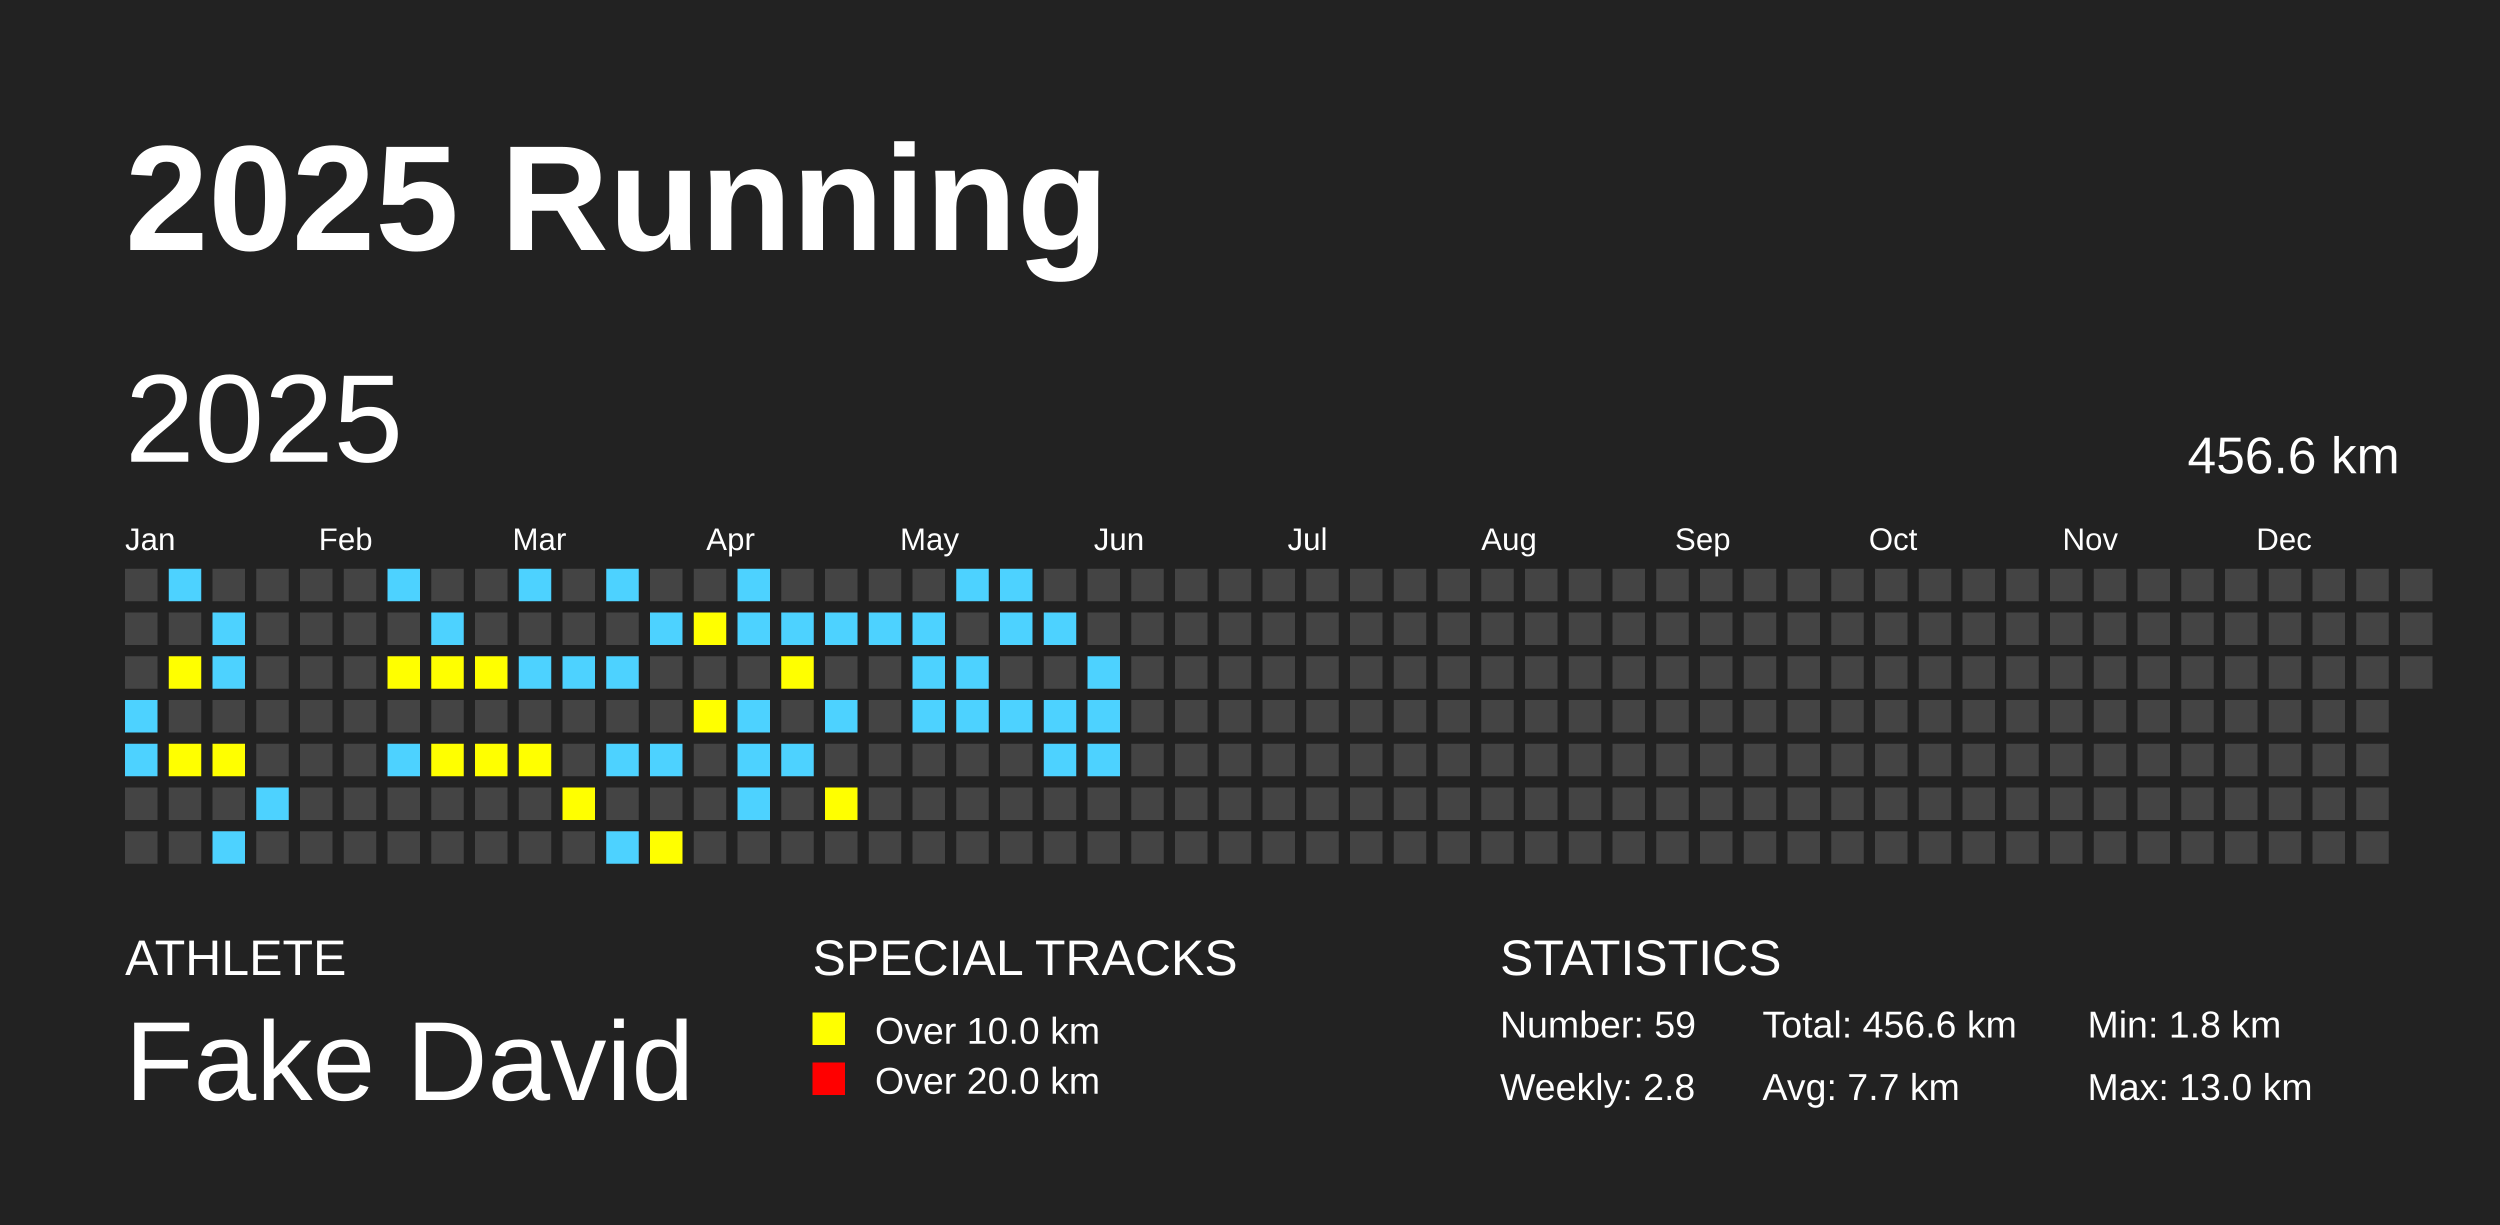
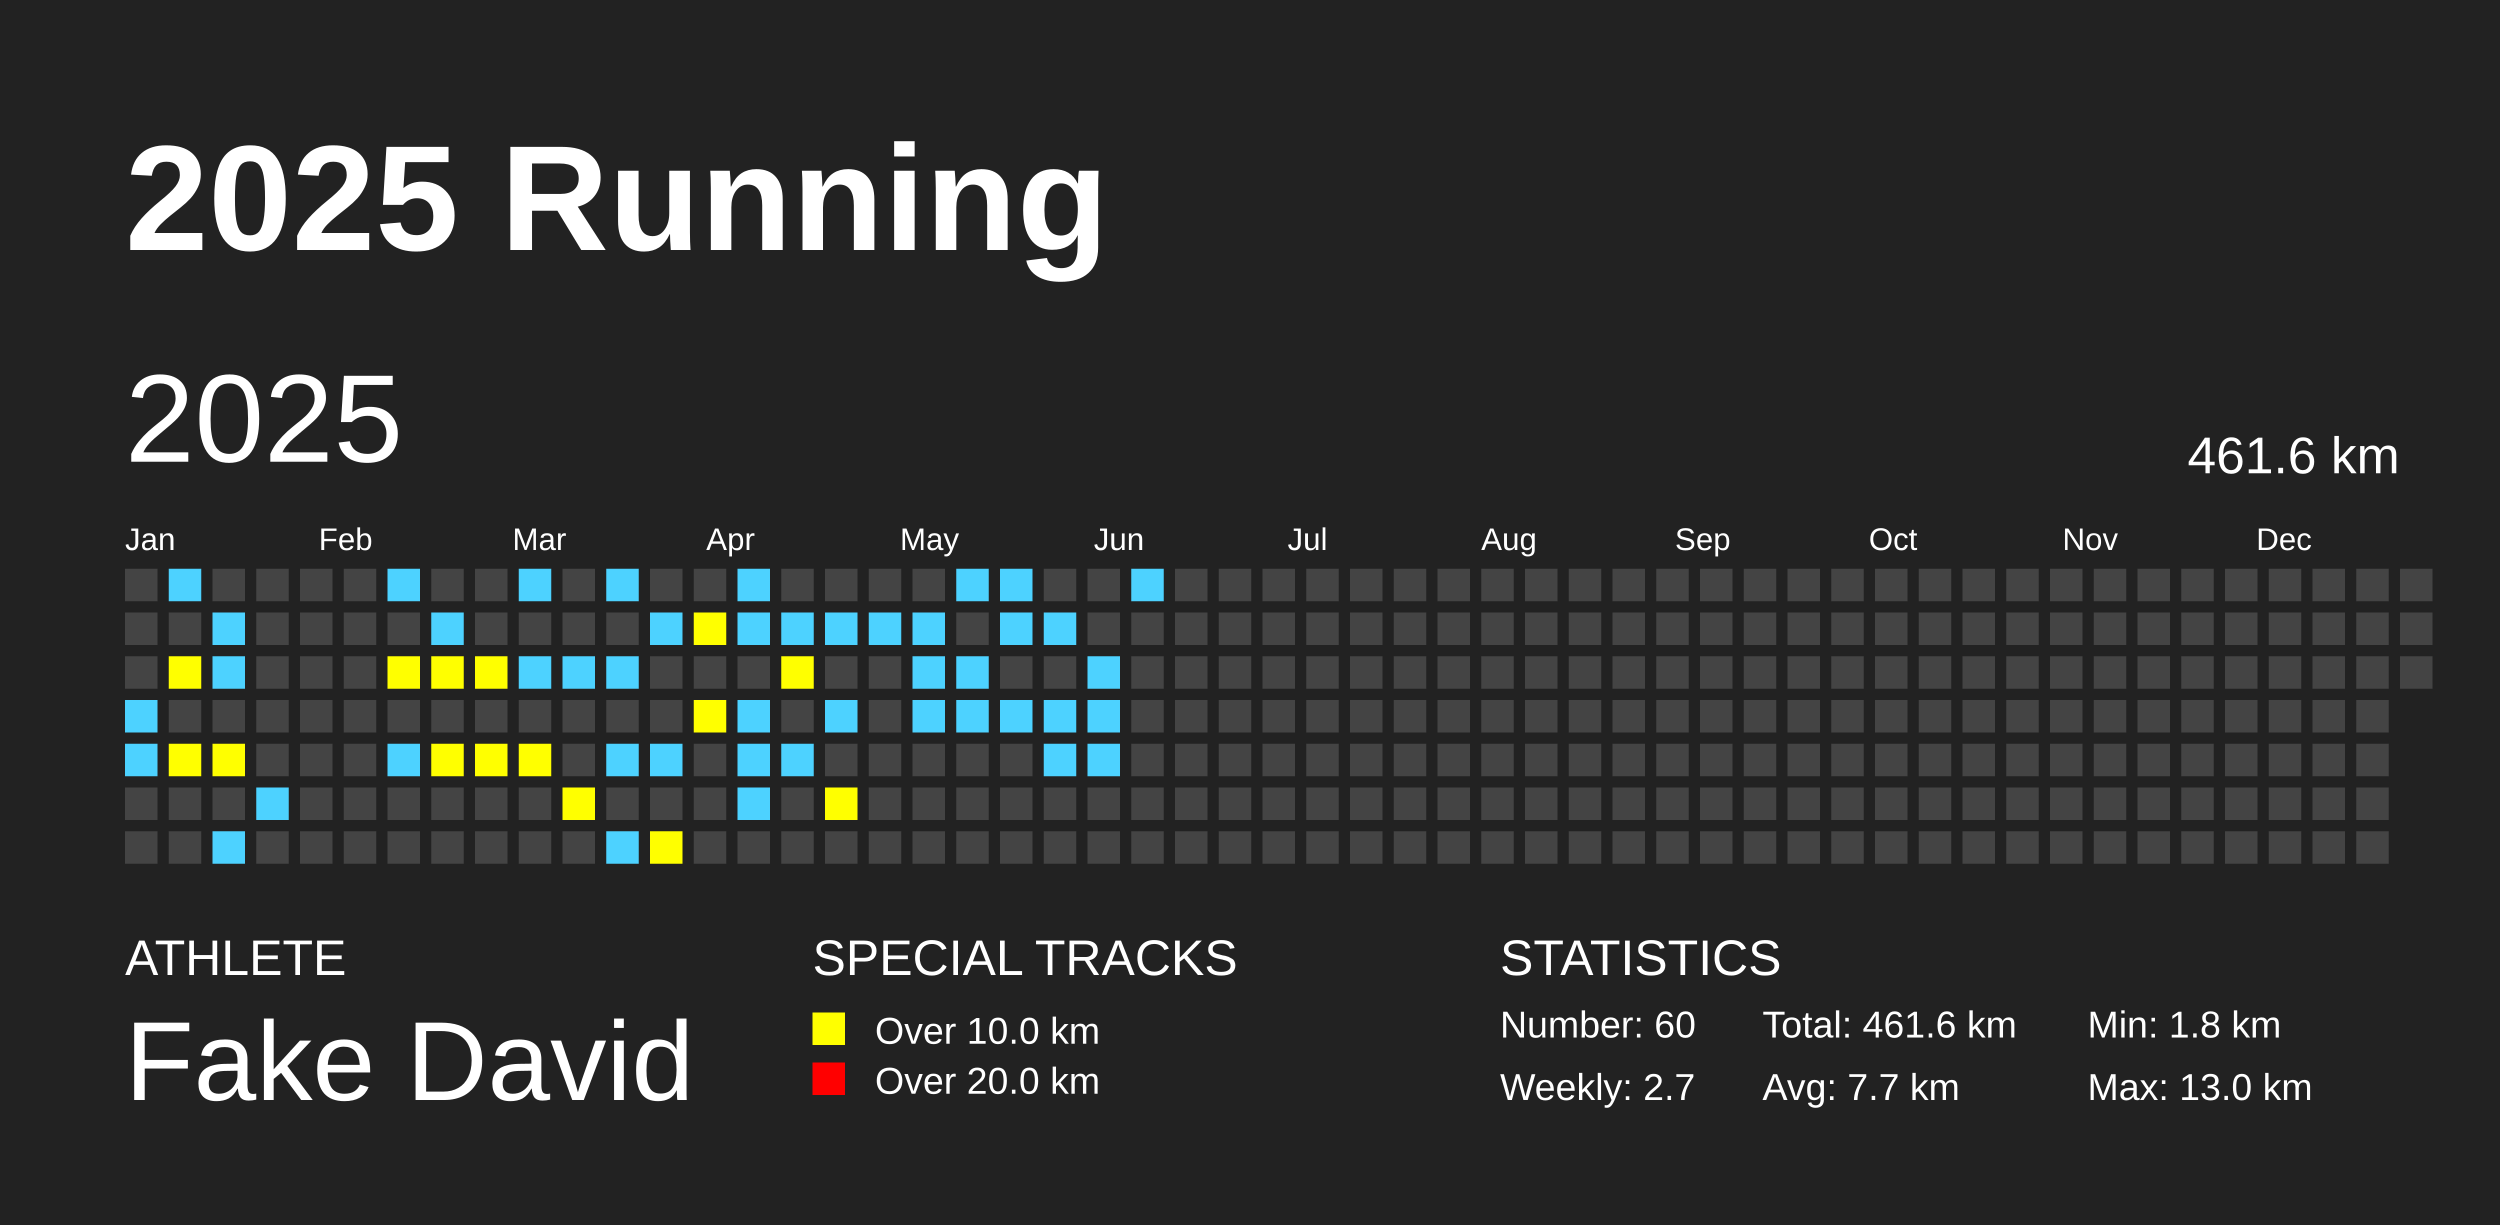
<svg xmlns="http://www.w3.org/2000/svg" baseProfile="full" height="98mm" version="1.1" viewBox="0,0,200,98" width="200mm">
  <defs />
  <rect fill="#222222" height="98" width="200" x="0" y="0" />
  <text fill="#FFFFFF" style="font-size:12px; font-family:Arial; font-weight:bold;" x="10" y="20">2025 Running</text>
  <text fill="#FFFFFF" style="font-size:4px; font-family:Arial" x="10" y="78">ATHLETE</text>
  <text fill="#FFFFFF" style="font-size:9px; font-family:Arial" x="10" y="88">Fake David</text>
  <text fill="#FFFFFF" style="font-size:4px; font-family:Arial" x="65" y="78">SPECIAL TRACKS</text>
  <rect fill="yellow" height="2.6" width="2.6" x="65" y="81" />
  <text fill="#FFFFFF" style="font-size:3px; font-family:Arial" x="70" y="83.5">Over 10.0 km</text>
  <rect fill="red" height="2.6" width="2.6" x="65" y="85" />
  <text fill="#FFFFFF" style="font-size:3px; font-family:Arial" x="70" y="87.5">Over 20.0 km</text>
  <text fill="#FFFFFF" style="font-size:4px; font-family:Arial" x="120" y="78">STATISTICS</text>
-   <text fill="#FFFFFF" style="font-size:3px; font-family:Arial" x="120" y="83">Number: 59</text>
-   <text fill="#FFFFFF" style="font-size:3px; font-family:Arial" x="120" y="88">Weekly: 2.8</text>
-   <text fill="#FFFFFF" style="font-size:3px; font-family:Arial" x="141" y="83">Total: 456.6 km</text>
+   <text fill="#FFFFFF" style="font-size:3px; font-family:Arial" x="120" y="83">Number: 60</text>
+   <text fill="#FFFFFF" style="font-size:3px; font-family:Arial" x="120" y="88">Weekly: 2.7</text>
+   <text fill="#FFFFFF" style="font-size:3px; font-family:Arial" x="141" y="83">Total: 461.6 km</text>
  <text fill="#FFFFFF" style="font-size:3px; font-family:Arial" x="141" y="88">Avg: 7.7 km</text>
  <text fill="#FFFFFF" style="font-size:3px; font-family:Arial" x="167" y="83">Min: 1.8 km</text>
  <text fill="#FFFFFF" style="font-size:3px; font-family:Arial" x="167" y="88">Max: 13.0 km</text>
  <text dominant-baseline="hanging" fill="#FFFFFF" style="font-size:10.0px; font-family:Arial;" x="10" y="30">2025</text>
-   <text dominant-baseline="hanging" fill="#FFFFFF" style="font-size:4.125px; font-family:Arial;" x="175" y="35">456.6 km</text>
+   <text dominant-baseline="hanging" fill="#FFFFFF" style="font-size:4.125px; font-family:Arial;" x="175" y="35">461.6 km</text>
  <text fill="#FFFFFF" style="font-size:2.5px; font-family:Arial" x="10.0" y="44">Jan</text>
  <text fill="#FFFFFF" style="font-size:2.5px; font-family:Arial" x="25.5" y="44">Feb</text>
  <text fill="#FFFFFF" style="font-size:2.5px; font-family:Arial" x="41.0" y="44">Mar</text>
  <text fill="#FFFFFF" style="font-size:2.5px; font-family:Arial" x="56.5" y="44">Apr</text>
  <text fill="#FFFFFF" style="font-size:2.5px; font-family:Arial" x="72.0" y="44">May</text>
  <text fill="#FFFFFF" style="font-size:2.5px; font-family:Arial" x="87.5" y="44">Jun</text>
  <text fill="#FFFFFF" style="font-size:2.5px; font-family:Arial" x="103.0" y="44">Jul</text>
  <text fill="#FFFFFF" style="font-size:2.5px; font-family:Arial" x="118.5" y="44">Aug</text>
  <text fill="#FFFFFF" style="font-size:2.5px; font-family:Arial" x="134.0" y="44">Sep</text>
  <text fill="#FFFFFF" style="font-size:2.5px; font-family:Arial" x="149.5" y="44">Oct</text>
  <text fill="#FFFFFF" style="font-size:2.5px; font-family:Arial" x="165.0" y="44">Nov</text>
  <text fill="#FFFFFF" style="font-size:2.5px; font-family:Arial" x="180.5" y="44">Dec</text>
  <rect fill="#444444" height="2.6" width="2.6" x="10.0" y="45.5" />
  <rect fill="#444444" height="2.6" width="2.6" x="10.0" y="49.0" />
  <rect fill="#444444" height="2.6" width="2.6" x="10.0" y="52.5" />
  <rect fill="#4DD2FF" height="2.6" width="2.6" x="10.0" y="56.0" />
  <rect fill="#4DD2FF" height="2.6" width="2.6" x="10.0" y="59.5" />
  <rect fill="#444444" height="2.6" width="2.6" x="10.0" y="63.0" />
  <rect fill="#444444" height="2.6" width="2.6" x="10.0" y="66.5" />
  <rect fill="#4DD2FF" height="2.6" width="2.6" x="13.5" y="45.5" />
  <rect fill="#444444" height="2.6" width="2.6" x="13.5" y="49.0" />
  <rect fill="yellow" height="2.6" width="2.6" x="13.5" y="52.5" />
  <rect fill="#444444" height="2.6" width="2.6" x="13.5" y="56.0" />
  <rect fill="yellow" height="2.6" width="2.6" x="13.5" y="59.5" />
  <rect fill="#444444" height="2.6" width="2.6" x="13.5" y="63.0" />
  <rect fill="#444444" height="2.6" width="2.6" x="13.5" y="66.5" />
  <rect fill="#444444" height="2.6" width="2.6" x="17.0" y="45.5" />
  <rect fill="#4DD2FF" height="2.6" width="2.6" x="17.0" y="49.0" />
  <rect fill="#4DD2FF" height="2.6" width="2.6" x="17.0" y="52.5" />
  <rect fill="#444444" height="2.6" width="2.6" x="17.0" y="56.0" />
  <rect fill="yellow" height="2.6" width="2.6" x="17.0" y="59.5" />
  <rect fill="#444444" height="2.6" width="2.6" x="17.0" y="63.0" />
  <rect fill="#4DD2FF" height="2.6" width="2.6" x="17.0" y="66.5" />
  <rect fill="#444444" height="2.6" width="2.6" x="20.5" y="45.5" />
  <rect fill="#444444" height="2.6" width="2.6" x="20.5" y="49.0" />
  <rect fill="#444444" height="2.6" width="2.6" x="20.5" y="52.5" />
  <rect fill="#444444" height="2.6" width="2.6" x="20.5" y="56.0" />
  <rect fill="#444444" height="2.6" width="2.6" x="20.5" y="59.5" />
  <rect fill="#4DD2FF" height="2.6" width="2.6" x="20.5" y="63.0" />
  <rect fill="#444444" height="2.6" width="2.6" x="20.5" y="66.5" />
  <rect fill="#444444" height="2.6" width="2.6" x="24.0" y="45.5" />
  <rect fill="#444444" height="2.6" width="2.6" x="24.0" y="49.0" />
  <rect fill="#444444" height="2.6" width="2.6" x="24.0" y="52.5" />
  <rect fill="#444444" height="2.6" width="2.6" x="24.0" y="56.0" />
  <rect fill="#444444" height="2.6" width="2.6" x="24.0" y="59.5" />
  <rect fill="#444444" height="2.6" width="2.6" x="24.0" y="63.0" />
  <rect fill="#444444" height="2.6" width="2.6" x="24.0" y="66.5" />
  <rect fill="#444444" height="2.6" width="2.6" x="27.5" y="45.5" />
  <rect fill="#444444" height="2.6" width="2.6" x="27.5" y="49.0" />
  <rect fill="#444444" height="2.6" width="2.6" x="27.5" y="52.5" />
  <rect fill="#444444" height="2.6" width="2.6" x="27.5" y="56.0" />
  <rect fill="#444444" height="2.6" width="2.6" x="27.5" y="59.5" />
  <rect fill="#444444" height="2.6" width="2.6" x="27.5" y="63.0" />
  <rect fill="#444444" height="2.6" width="2.6" x="27.5" y="66.5" />
  <rect fill="#4DD2FF" height="2.6" width="2.6" x="31.0" y="45.5" />
  <rect fill="#444444" height="2.6" width="2.6" x="31.0" y="49.0" />
  <rect fill="yellow" height="2.6" width="2.6" x="31.0" y="52.5" />
  <rect fill="#444444" height="2.6" width="2.6" x="31.0" y="56.0" />
  <rect fill="#4DD2FF" height="2.6" width="2.6" x="31.0" y="59.5" />
  <rect fill="#444444" height="2.6" width="2.6" x="31.0" y="63.0" />
  <rect fill="#444444" height="2.6" width="2.6" x="31.0" y="66.5" />
  <rect fill="#444444" height="2.6" width="2.6" x="34.5" y="45.5" />
  <rect fill="#4DD2FF" height="2.6" width="2.6" x="34.5" y="49.0" />
  <rect fill="yellow" height="2.6" width="2.6" x="34.5" y="52.5" />
  <rect fill="#444444" height="2.6" width="2.6" x="34.5" y="56.0" />
  <rect fill="yellow" height="2.6" width="2.6" x="34.5" y="59.5" />
  <rect fill="#444444" height="2.6" width="2.6" x="34.5" y="63.0" />
  <rect fill="#444444" height="2.6" width="2.6" x="34.5" y="66.5" />
  <rect fill="#444444" height="2.6" width="2.6" x="38.0" y="45.5" />
  <rect fill="#444444" height="2.6" width="2.6" x="38.0" y="49.0" />
  <rect fill="yellow" height="2.6" width="2.6" x="38.0" y="52.5" />
  <rect fill="#444444" height="2.6" width="2.6" x="38.0" y="56.0" />
  <rect fill="yellow" height="2.6" width="2.6" x="38.0" y="59.5" />
  <rect fill="#444444" height="2.6" width="2.6" x="38.0" y="63.0" />
  <rect fill="#444444" height="2.6" width="2.6" x="38.0" y="66.5" />
  <rect fill="#4DD2FF" height="2.6" width="2.6" x="41.5" y="45.5" />
  <rect fill="#444444" height="2.6" width="2.6" x="41.5" y="49.0" />
  <rect fill="#4DD2FF" height="2.6" width="2.6" x="41.5" y="52.5" />
  <rect fill="#444444" height="2.6" width="2.6" x="41.5" y="56.0" />
  <rect fill="yellow" height="2.6" width="2.6" x="41.5" y="59.5" />
  <rect fill="#444444" height="2.6" width="2.6" x="41.5" y="63.0" />
  <rect fill="#444444" height="2.6" width="2.6" x="41.5" y="66.5" />
  <rect fill="#444444" height="2.6" width="2.6" x="45.0" y="45.5" />
  <rect fill="#444444" height="2.6" width="2.6" x="45.0" y="49.0" />
  <rect fill="#4DD2FF" height="2.6" width="2.6" x="45.0" y="52.5" />
  <rect fill="#444444" height="2.6" width="2.6" x="45.0" y="56.0" />
  <rect fill="#444444" height="2.6" width="2.6" x="45.0" y="59.5" />
  <rect fill="yellow" height="2.6" width="2.6" x="45.0" y="63.0" />
  <rect fill="#444444" height="2.6" width="2.6" x="45.0" y="66.5" />
  <rect fill="#4DD2FF" height="2.6" width="2.6" x="48.5" y="45.5" />
  <rect fill="#444444" height="2.6" width="2.6" x="48.5" y="49.0" />
  <rect fill="#4DD2FF" height="2.6" width="2.6" x="48.5" y="52.5" />
  <rect fill="#444444" height="2.6" width="2.6" x="48.5" y="56.0" />
  <rect fill="#4DD2FF" height="2.6" width="2.6" x="48.5" y="59.5" />
  <rect fill="#444444" height="2.6" width="2.6" x="48.5" y="63.0" />
  <rect fill="#4DD2FF" height="2.6" width="2.6" x="48.5" y="66.5" />
  <rect fill="#444444" height="2.6" width="2.6" x="52.0" y="45.5" />
  <rect fill="#4DD2FF" height="2.6" width="2.6" x="52.0" y="49.0" />
  <rect fill="#444444" height="2.6" width="2.6" x="52.0" y="52.5" />
  <rect fill="#444444" height="2.6" width="2.6" x="52.0" y="56.0" />
  <rect fill="#4DD2FF" height="2.6" width="2.6" x="52.0" y="59.5" />
  <rect fill="#444444" height="2.6" width="2.6" x="52.0" y="63.0" />
  <rect fill="yellow" height="2.6" width="2.6" x="52.0" y="66.5" />
  <rect fill="#444444" height="2.6" width="2.6" x="55.5" y="45.5" />
  <rect fill="yellow" height="2.6" width="2.6" x="55.5" y="49.0" />
  <rect fill="#444444" height="2.6" width="2.6" x="55.5" y="52.5" />
  <rect fill="yellow" height="2.6" width="2.6" x="55.5" y="56.0" />
  <rect fill="#444444" height="2.6" width="2.6" x="55.5" y="59.5" />
  <rect fill="#444444" height="2.6" width="2.6" x="55.5" y="63.0" />
  <rect fill="#444444" height="2.6" width="2.6" x="55.5" y="66.5" />
  <rect fill="#4DD2FF" height="2.6" width="2.6" x="59.0" y="45.5" />
  <rect fill="#4DD2FF" height="2.6" width="2.6" x="59.0" y="49.0" />
  <rect fill="#444444" height="2.6" width="2.6" x="59.0" y="52.5" />
  <rect fill="#4DD2FF" height="2.6" width="2.6" x="59.0" y="56.0" />
  <rect fill="#4DD2FF" height="2.6" width="2.6" x="59.0" y="59.5" />
  <rect fill="#4DD2FF" height="2.6" width="2.6" x="59.0" y="63.0" />
  <rect fill="#444444" height="2.6" width="2.6" x="59.0" y="66.5" />
  <rect fill="#444444" height="2.6" width="2.6" x="62.5" y="45.5" />
  <rect fill="#4DD2FF" height="2.6" width="2.6" x="62.5" y="49.0" />
  <rect fill="yellow" height="2.6" width="2.6" x="62.5" y="52.5" />
  <rect fill="#444444" height="2.6" width="2.6" x="62.5" y="56.0" />
  <rect fill="#4DD2FF" height="2.6" width="2.6" x="62.5" y="59.5" />
  <rect fill="#444444" height="2.6" width="2.6" x="62.5" y="63.0" />
  <rect fill="#444444" height="2.6" width="2.6" x="62.5" y="66.5" />
  <rect fill="#444444" height="2.6" width="2.6" x="66.0" y="45.5" />
  <rect fill="#4DD2FF" height="2.6" width="2.6" x="66.0" y="49.0" />
  <rect fill="#444444" height="2.6" width="2.6" x="66.0" y="52.5" />
  <rect fill="#4DD2FF" height="2.6" width="2.6" x="66.0" y="56.0" />
  <rect fill="#444444" height="2.6" width="2.6" x="66.0" y="59.5" />
  <rect fill="yellow" height="2.6" width="2.6" x="66.0" y="63.0" />
  <rect fill="#444444" height="2.6" width="2.6" x="66.0" y="66.5" />
  <rect fill="#444444" height="2.6" width="2.6" x="69.5" y="45.5" />
  <rect fill="#4DD2FF" height="2.6" width="2.6" x="69.5" y="49.0" />
  <rect fill="#444444" height="2.6" width="2.6" x="69.5" y="52.5" />
  <rect fill="#444444" height="2.6" width="2.6" x="69.5" y="56.0" />
  <rect fill="#444444" height="2.6" width="2.6" x="69.5" y="59.5" />
  <rect fill="#444444" height="2.6" width="2.6" x="69.5" y="63.0" />
  <rect fill="#444444" height="2.6" width="2.6" x="69.5" y="66.5" />
  <rect fill="#444444" height="2.6" width="2.6" x="73.0" y="45.5" />
  <rect fill="#4DD2FF" height="2.6" width="2.6" x="73.0" y="49.0" />
  <rect fill="#4DD2FF" height="2.6" width="2.6" x="73.0" y="52.5" />
  <rect fill="#4DD2FF" height="2.6" width="2.6" x="73.0" y="56.0" />
  <rect fill="#444444" height="2.6" width="2.6" x="73.0" y="59.5" />
  <rect fill="#444444" height="2.6" width="2.6" x="73.0" y="63.0" />
  <rect fill="#444444" height="2.6" width="2.6" x="73.0" y="66.5" />
  <rect fill="#4DD2FF" height="2.6" width="2.6" x="76.5" y="45.5" />
  <rect fill="#444444" height="2.6" width="2.6" x="76.5" y="49.0" />
  <rect fill="#4DD2FF" height="2.6" width="2.6" x="76.5" y="52.5" />
  <rect fill="#4DD2FF" height="2.6" width="2.6" x="76.5" y="56.0" />
  <rect fill="#444444" height="2.6" width="2.6" x="76.5" y="59.5" />
  <rect fill="#444444" height="2.6" width="2.6" x="76.5" y="63.0" />
  <rect fill="#444444" height="2.6" width="2.6" x="76.5" y="66.5" />
  <rect fill="#4DD2FF" height="2.6" width="2.6" x="80.0" y="45.5" />
  <rect fill="#4DD2FF" height="2.6" width="2.6" x="80.0" y="49.0" />
  <rect fill="#444444" height="2.6" width="2.6" x="80.0" y="52.5" />
  <rect fill="#4DD2FF" height="2.6" width="2.6" x="80.0" y="56.0" />
  <rect fill="#444444" height="2.6" width="2.6" x="80.0" y="59.5" />
  <rect fill="#444444" height="2.6" width="2.6" x="80.0" y="63.0" />
  <rect fill="#444444" height="2.6" width="2.6" x="80.0" y="66.5" />
  <rect fill="#444444" height="2.6" width="2.6" x="83.5" y="45.5" />
  <rect fill="#4DD2FF" height="2.6" width="2.6" x="83.5" y="49.0" />
  <rect fill="#444444" height="2.6" width="2.6" x="83.5" y="52.5" />
  <rect fill="#4DD2FF" height="2.6" width="2.6" x="83.5" y="56.0" />
  <rect fill="#4DD2FF" height="2.6" width="2.6" x="83.5" y="59.5" />
  <rect fill="#444444" height="2.6" width="2.6" x="83.5" y="63.0" />
  <rect fill="#444444" height="2.6" width="2.6" x="83.5" y="66.5" />
  <rect fill="#444444" height="2.6" width="2.6" x="87.0" y="45.5" />
  <rect fill="#444444" height="2.6" width="2.6" x="87.0" y="49.0" />
  <rect fill="#4DD2FF" height="2.6" width="2.6" x="87.0" y="52.5" />
  <rect fill="#4DD2FF" height="2.6" width="2.6" x="87.0" y="56.0" />
  <rect fill="#4DD2FF" height="2.6" width="2.6" x="87.0" y="59.5" />
  <rect fill="#444444" height="2.6" width="2.6" x="87.0" y="63.0" />
  <rect fill="#444444" height="2.6" width="2.6" x="87.0" y="66.5" />
-   <rect fill="#444444" height="2.6" width="2.6" x="90.5" y="45.5" />
+   <rect fill="#4DD2FF" height="2.6" width="2.6" x="90.5" y="45.5" />
  <rect fill="#444444" height="2.6" width="2.6" x="90.5" y="49.0" />
  <rect fill="#444444" height="2.6" width="2.6" x="90.5" y="52.5" />
  <rect fill="#444444" height="2.6" width="2.6" x="90.5" y="56.0" />
  <rect fill="#444444" height="2.6" width="2.6" x="90.5" y="59.5" />
  <rect fill="#444444" height="2.6" width="2.6" x="90.5" y="63.0" />
  <rect fill="#444444" height="2.6" width="2.6" x="90.5" y="66.5" />
  <rect fill="#444444" height="2.6" width="2.6" x="94.0" y="45.5" />
  <rect fill="#444444" height="2.6" width="2.6" x="94.0" y="49.0" />
  <rect fill="#444444" height="2.6" width="2.6" x="94.0" y="52.5" />
  <rect fill="#444444" height="2.6" width="2.6" x="94.0" y="56.0" />
  <rect fill="#444444" height="2.6" width="2.6" x="94.0" y="59.5" />
  <rect fill="#444444" height="2.6" width="2.6" x="94.0" y="63.0" />
  <rect fill="#444444" height="2.6" width="2.6" x="94.0" y="66.5" />
  <rect fill="#444444" height="2.6" width="2.6" x="97.5" y="45.5" />
  <rect fill="#444444" height="2.6" width="2.6" x="97.5" y="49.0" />
  <rect fill="#444444" height="2.6" width="2.6" x="97.5" y="52.5" />
  <rect fill="#444444" height="2.6" width="2.6" x="97.5" y="56.0" />
  <rect fill="#444444" height="2.6" width="2.6" x="97.5" y="59.5" />
  <rect fill="#444444" height="2.6" width="2.6" x="97.5" y="63.0" />
  <rect fill="#444444" height="2.6" width="2.6" x="97.5" y="66.5" />
  <rect fill="#444444" height="2.6" width="2.6" x="101.0" y="45.5" />
  <rect fill="#444444" height="2.6" width="2.6" x="101.0" y="49.0" />
  <rect fill="#444444" height="2.6" width="2.6" x="101.0" y="52.5" />
  <rect fill="#444444" height="2.6" width="2.6" x="101.0" y="56.0" />
  <rect fill="#444444" height="2.6" width="2.6" x="101.0" y="59.5" />
  <rect fill="#444444" height="2.6" width="2.6" x="101.0" y="63.0" />
  <rect fill="#444444" height="2.6" width="2.6" x="101.0" y="66.5" />
  <rect fill="#444444" height="2.6" width="2.6" x="104.5" y="45.5" />
  <rect fill="#444444" height="2.6" width="2.6" x="104.5" y="49.0" />
  <rect fill="#444444" height="2.6" width="2.6" x="104.5" y="52.5" />
  <rect fill="#444444" height="2.6" width="2.6" x="104.5" y="56.0" />
  <rect fill="#444444" height="2.6" width="2.6" x="104.5" y="59.5" />
  <rect fill="#444444" height="2.6" width="2.6" x="104.5" y="63.0" />
  <rect fill="#444444" height="2.6" width="2.6" x="104.5" y="66.5" />
  <rect fill="#444444" height="2.6" width="2.6" x="108.0" y="45.5" />
  <rect fill="#444444" height="2.6" width="2.6" x="108.0" y="49.0" />
  <rect fill="#444444" height="2.6" width="2.6" x="108.0" y="52.5" />
  <rect fill="#444444" height="2.6" width="2.6" x="108.0" y="56.0" />
  <rect fill="#444444" height="2.6" width="2.6" x="108.0" y="59.5" />
  <rect fill="#444444" height="2.6" width="2.6" x="108.0" y="63.0" />
  <rect fill="#444444" height="2.6" width="2.6" x="108.0" y="66.5" />
  <rect fill="#444444" height="2.6" width="2.6" x="111.5" y="45.5" />
  <rect fill="#444444" height="2.6" width="2.6" x="111.5" y="49.0" />
  <rect fill="#444444" height="2.6" width="2.6" x="111.5" y="52.5" />
  <rect fill="#444444" height="2.6" width="2.6" x="111.5" y="56.0" />
  <rect fill="#444444" height="2.6" width="2.6" x="111.5" y="59.5" />
  <rect fill="#444444" height="2.6" width="2.6" x="111.5" y="63.0" />
  <rect fill="#444444" height="2.6" width="2.6" x="111.5" y="66.5" />
  <rect fill="#444444" height="2.6" width="2.6" x="115.0" y="45.5" />
  <rect fill="#444444" height="2.6" width="2.6" x="115.0" y="49.0" />
  <rect fill="#444444" height="2.6" width="2.6" x="115.0" y="52.5" />
  <rect fill="#444444" height="2.6" width="2.6" x="115.0" y="56.0" />
  <rect fill="#444444" height="2.6" width="2.6" x="115.0" y="59.5" />
  <rect fill="#444444" height="2.6" width="2.6" x="115.0" y="63.0" />
  <rect fill="#444444" height="2.6" width="2.6" x="115.0" y="66.5" />
  <rect fill="#444444" height="2.6" width="2.6" x="118.5" y="45.5" />
  <rect fill="#444444" height="2.6" width="2.6" x="118.5" y="49.0" />
  <rect fill="#444444" height="2.6" width="2.6" x="118.5" y="52.5" />
  <rect fill="#444444" height="2.6" width="2.6" x="118.5" y="56.0" />
  <rect fill="#444444" height="2.6" width="2.6" x="118.5" y="59.5" />
  <rect fill="#444444" height="2.6" width="2.6" x="118.5" y="63.0" />
  <rect fill="#444444" height="2.6" width="2.6" x="118.5" y="66.5" />
  <rect fill="#444444" height="2.6" width="2.6" x="122.0" y="45.5" />
  <rect fill="#444444" height="2.6" width="2.6" x="122.0" y="49.0" />
  <rect fill="#444444" height="2.6" width="2.6" x="122.0" y="52.5" />
  <rect fill="#444444" height="2.6" width="2.6" x="122.0" y="56.0" />
  <rect fill="#444444" height="2.6" width="2.6" x="122.0" y="59.5" />
  <rect fill="#444444" height="2.6" width="2.6" x="122.0" y="63.0" />
  <rect fill="#444444" height="2.6" width="2.6" x="122.0" y="66.5" />
  <rect fill="#444444" height="2.6" width="2.6" x="125.5" y="45.5" />
  <rect fill="#444444" height="2.6" width="2.6" x="125.5" y="49.0" />
  <rect fill="#444444" height="2.6" width="2.6" x="125.5" y="52.5" />
  <rect fill="#444444" height="2.6" width="2.6" x="125.5" y="56.0" />
  <rect fill="#444444" height="2.6" width="2.6" x="125.5" y="59.5" />
  <rect fill="#444444" height="2.6" width="2.6" x="125.5" y="63.0" />
  <rect fill="#444444" height="2.6" width="2.6" x="125.5" y="66.5" />
  <rect fill="#444444" height="2.6" width="2.6" x="129.0" y="45.5" />
  <rect fill="#444444" height="2.6" width="2.6" x="129.0" y="49.0" />
  <rect fill="#444444" height="2.6" width="2.6" x="129.0" y="52.5" />
  <rect fill="#444444" height="2.6" width="2.6" x="129.0" y="56.0" />
  <rect fill="#444444" height="2.6" width="2.6" x="129.0" y="59.5" />
  <rect fill="#444444" height="2.6" width="2.6" x="129.0" y="63.0" />
  <rect fill="#444444" height="2.6" width="2.6" x="129.0" y="66.5" />
  <rect fill="#444444" height="2.6" width="2.6" x="132.5" y="45.5" />
  <rect fill="#444444" height="2.6" width="2.6" x="132.5" y="49.0" />
  <rect fill="#444444" height="2.6" width="2.6" x="132.5" y="52.5" />
  <rect fill="#444444" height="2.6" width="2.6" x="132.5" y="56.0" />
  <rect fill="#444444" height="2.6" width="2.6" x="132.5" y="59.5" />
  <rect fill="#444444" height="2.6" width="2.6" x="132.5" y="63.0" />
  <rect fill="#444444" height="2.6" width="2.6" x="132.5" y="66.5" />
  <rect fill="#444444" height="2.6" width="2.6" x="136.0" y="45.5" />
  <rect fill="#444444" height="2.6" width="2.6" x="136.0" y="49.0" />
  <rect fill="#444444" height="2.6" width="2.6" x="136.0" y="52.5" />
  <rect fill="#444444" height="2.6" width="2.6" x="136.0" y="56.0" />
  <rect fill="#444444" height="2.6" width="2.6" x="136.0" y="59.5" />
  <rect fill="#444444" height="2.6" width="2.6" x="136.0" y="63.0" />
  <rect fill="#444444" height="2.6" width="2.6" x="136.0" y="66.5" />
  <rect fill="#444444" height="2.6" width="2.6" x="139.5" y="45.5" />
  <rect fill="#444444" height="2.6" width="2.6" x="139.5" y="49.0" />
  <rect fill="#444444" height="2.6" width="2.6" x="139.5" y="52.5" />
  <rect fill="#444444" height="2.6" width="2.6" x="139.5" y="56.0" />
  <rect fill="#444444" height="2.6" width="2.6" x="139.5" y="59.5" />
  <rect fill="#444444" height="2.6" width="2.6" x="139.5" y="63.0" />
  <rect fill="#444444" height="2.6" width="2.6" x="139.5" y="66.5" />
  <rect fill="#444444" height="2.6" width="2.6" x="143.0" y="45.5" />
  <rect fill="#444444" height="2.6" width="2.6" x="143.0" y="49.0" />
  <rect fill="#444444" height="2.6" width="2.6" x="143.0" y="52.5" />
  <rect fill="#444444" height="2.6" width="2.6" x="143.0" y="56.0" />
  <rect fill="#444444" height="2.6" width="2.6" x="143.0" y="59.5" />
  <rect fill="#444444" height="2.6" width="2.6" x="143.0" y="63.0" />
  <rect fill="#444444" height="2.6" width="2.6" x="143.0" y="66.5" />
  <rect fill="#444444" height="2.6" width="2.6" x="146.5" y="45.5" />
  <rect fill="#444444" height="2.6" width="2.6" x="146.5" y="49.0" />
  <rect fill="#444444" height="2.6" width="2.6" x="146.5" y="52.5" />
  <rect fill="#444444" height="2.6" width="2.6" x="146.5" y="56.0" />
  <rect fill="#444444" height="2.6" width="2.6" x="146.5" y="59.5" />
  <rect fill="#444444" height="2.6" width="2.6" x="146.5" y="63.0" />
  <rect fill="#444444" height="2.6" width="2.6" x="146.5" y="66.5" />
  <rect fill="#444444" height="2.6" width="2.6" x="150.0" y="45.5" />
  <rect fill="#444444" height="2.6" width="2.6" x="150.0" y="49.0" />
  <rect fill="#444444" height="2.6" width="2.6" x="150.0" y="52.5" />
  <rect fill="#444444" height="2.6" width="2.6" x="150.0" y="56.0" />
  <rect fill="#444444" height="2.6" width="2.6" x="150.0" y="59.5" />
  <rect fill="#444444" height="2.6" width="2.6" x="150.0" y="63.0" />
  <rect fill="#444444" height="2.6" width="2.6" x="150.0" y="66.5" />
  <rect fill="#444444" height="2.6" width="2.6" x="153.5" y="45.5" />
  <rect fill="#444444" height="2.6" width="2.6" x="153.5" y="49.0" />
  <rect fill="#444444" height="2.6" width="2.6" x="153.5" y="52.5" />
  <rect fill="#444444" height="2.6" width="2.6" x="153.5" y="56.0" />
  <rect fill="#444444" height="2.6" width="2.6" x="153.5" y="59.5" />
  <rect fill="#444444" height="2.6" width="2.6" x="153.5" y="63.0" />
  <rect fill="#444444" height="2.6" width="2.6" x="153.5" y="66.5" />
  <rect fill="#444444" height="2.6" width="2.6" x="157.0" y="45.5" />
  <rect fill="#444444" height="2.6" width="2.6" x="157.0" y="49.0" />
  <rect fill="#444444" height="2.6" width="2.6" x="157.0" y="52.5" />
  <rect fill="#444444" height="2.6" width="2.6" x="157.0" y="56.0" />
  <rect fill="#444444" height="2.6" width="2.6" x="157.0" y="59.5" />
  <rect fill="#444444" height="2.6" width="2.6" x="157.0" y="63.0" />
  <rect fill="#444444" height="2.6" width="2.6" x="157.0" y="66.5" />
  <rect fill="#444444" height="2.6" width="2.6" x="160.5" y="45.5" />
  <rect fill="#444444" height="2.6" width="2.6" x="160.5" y="49.0" />
  <rect fill="#444444" height="2.6" width="2.6" x="160.5" y="52.5" />
  <rect fill="#444444" height="2.6" width="2.6" x="160.5" y="56.0" />
  <rect fill="#444444" height="2.6" width="2.6" x="160.5" y="59.5" />
  <rect fill="#444444" height="2.6" width="2.6" x="160.5" y="63.0" />
  <rect fill="#444444" height="2.6" width="2.6" x="160.5" y="66.5" />
  <rect fill="#444444" height="2.6" width="2.6" x="164.0" y="45.5" />
  <rect fill="#444444" height="2.6" width="2.6" x="164.0" y="49.0" />
  <rect fill="#444444" height="2.6" width="2.6" x="164.0" y="52.5" />
  <rect fill="#444444" height="2.6" width="2.6" x="164.0" y="56.0" />
  <rect fill="#444444" height="2.6" width="2.6" x="164.0" y="59.5" />
  <rect fill="#444444" height="2.6" width="2.6" x="164.0" y="63.0" />
  <rect fill="#444444" height="2.6" width="2.6" x="164.0" y="66.5" />
  <rect fill="#444444" height="2.6" width="2.6" x="167.5" y="45.5" />
  <rect fill="#444444" height="2.6" width="2.6" x="167.5" y="49.0" />
  <rect fill="#444444" height="2.6" width="2.6" x="167.5" y="52.5" />
  <rect fill="#444444" height="2.6" width="2.6" x="167.5" y="56.0" />
  <rect fill="#444444" height="2.6" width="2.6" x="167.5" y="59.5" />
  <rect fill="#444444" height="2.6" width="2.6" x="167.5" y="63.0" />
  <rect fill="#444444" height="2.6" width="2.6" x="167.5" y="66.5" />
  <rect fill="#444444" height="2.6" width="2.6" x="171.0" y="45.5" />
  <rect fill="#444444" height="2.6" width="2.6" x="171.0" y="49.0" />
  <rect fill="#444444" height="2.6" width="2.6" x="171.0" y="52.5" />
  <rect fill="#444444" height="2.6" width="2.6" x="171.0" y="56.0" />
  <rect fill="#444444" height="2.6" width="2.6" x="171.0" y="59.5" />
  <rect fill="#444444" height="2.6" width="2.6" x="171.0" y="63.0" />
  <rect fill="#444444" height="2.6" width="2.6" x="171.0" y="66.5" />
  <rect fill="#444444" height="2.6" width="2.6" x="174.5" y="45.5" />
  <rect fill="#444444" height="2.6" width="2.6" x="174.5" y="49.0" />
  <rect fill="#444444" height="2.6" width="2.6" x="174.5" y="52.5" />
  <rect fill="#444444" height="2.6" width="2.6" x="174.5" y="56.0" />
  <rect fill="#444444" height="2.6" width="2.6" x="174.5" y="59.5" />
  <rect fill="#444444" height="2.6" width="2.6" x="174.5" y="63.0" />
  <rect fill="#444444" height="2.6" width="2.6" x="174.5" y="66.5" />
  <rect fill="#444444" height="2.6" width="2.6" x="178.0" y="45.5" />
  <rect fill="#444444" height="2.6" width="2.6" x="178.0" y="49.0" />
  <rect fill="#444444" height="2.6" width="2.6" x="178.0" y="52.5" />
  <rect fill="#444444" height="2.6" width="2.6" x="178.0" y="56.0" />
  <rect fill="#444444" height="2.6" width="2.6" x="178.0" y="59.5" />
  <rect fill="#444444" height="2.6" width="2.6" x="178.0" y="63.0" />
  <rect fill="#444444" height="2.6" width="2.6" x="178.0" y="66.5" />
  <rect fill="#444444" height="2.6" width="2.6" x="181.5" y="45.5" />
  <rect fill="#444444" height="2.6" width="2.6" x="181.5" y="49.0" />
  <rect fill="#444444" height="2.6" width="2.6" x="181.5" y="52.5" />
  <rect fill="#444444" height="2.6" width="2.6" x="181.5" y="56.0" />
  <rect fill="#444444" height="2.6" width="2.6" x="181.5" y="59.5" />
  <rect fill="#444444" height="2.6" width="2.6" x="181.5" y="63.0" />
  <rect fill="#444444" height="2.6" width="2.6" x="181.5" y="66.5" />
  <rect fill="#444444" height="2.6" width="2.6" x="185.0" y="45.5" />
  <rect fill="#444444" height="2.6" width="2.6" x="185.0" y="49.0" />
  <rect fill="#444444" height="2.6" width="2.6" x="185.0" y="52.5" />
  <rect fill="#444444" height="2.6" width="2.6" x="185.0" y="56.0" />
  <rect fill="#444444" height="2.6" width="2.6" x="185.0" y="59.5" />
  <rect fill="#444444" height="2.6" width="2.6" x="185.0" y="63.0" />
  <rect fill="#444444" height="2.6" width="2.6" x="185.0" y="66.5" />
  <rect fill="#444444" height="2.6" width="2.6" x="188.5" y="45.5" />
  <rect fill="#444444" height="2.6" width="2.6" x="188.5" y="49.0" />
  <rect fill="#444444" height="2.6" width="2.6" x="188.5" y="52.5" />
  <rect fill="#444444" height="2.6" width="2.6" x="188.5" y="56.0" />
  <rect fill="#444444" height="2.6" width="2.6" x="188.5" y="59.5" />
  <rect fill="#444444" height="2.6" width="2.6" x="188.5" y="63.0" />
  <rect fill="#444444" height="2.6" width="2.6" x="188.5" y="66.5" />
  <rect fill="#444444" height="2.6" width="2.6" x="192.0" y="45.5" />
  <rect fill="#444444" height="2.6" width="2.6" x="192.0" y="49.0" />
  <rect fill="#444444" height="2.6" width="2.6" x="192.0" y="52.5" />
</svg>
